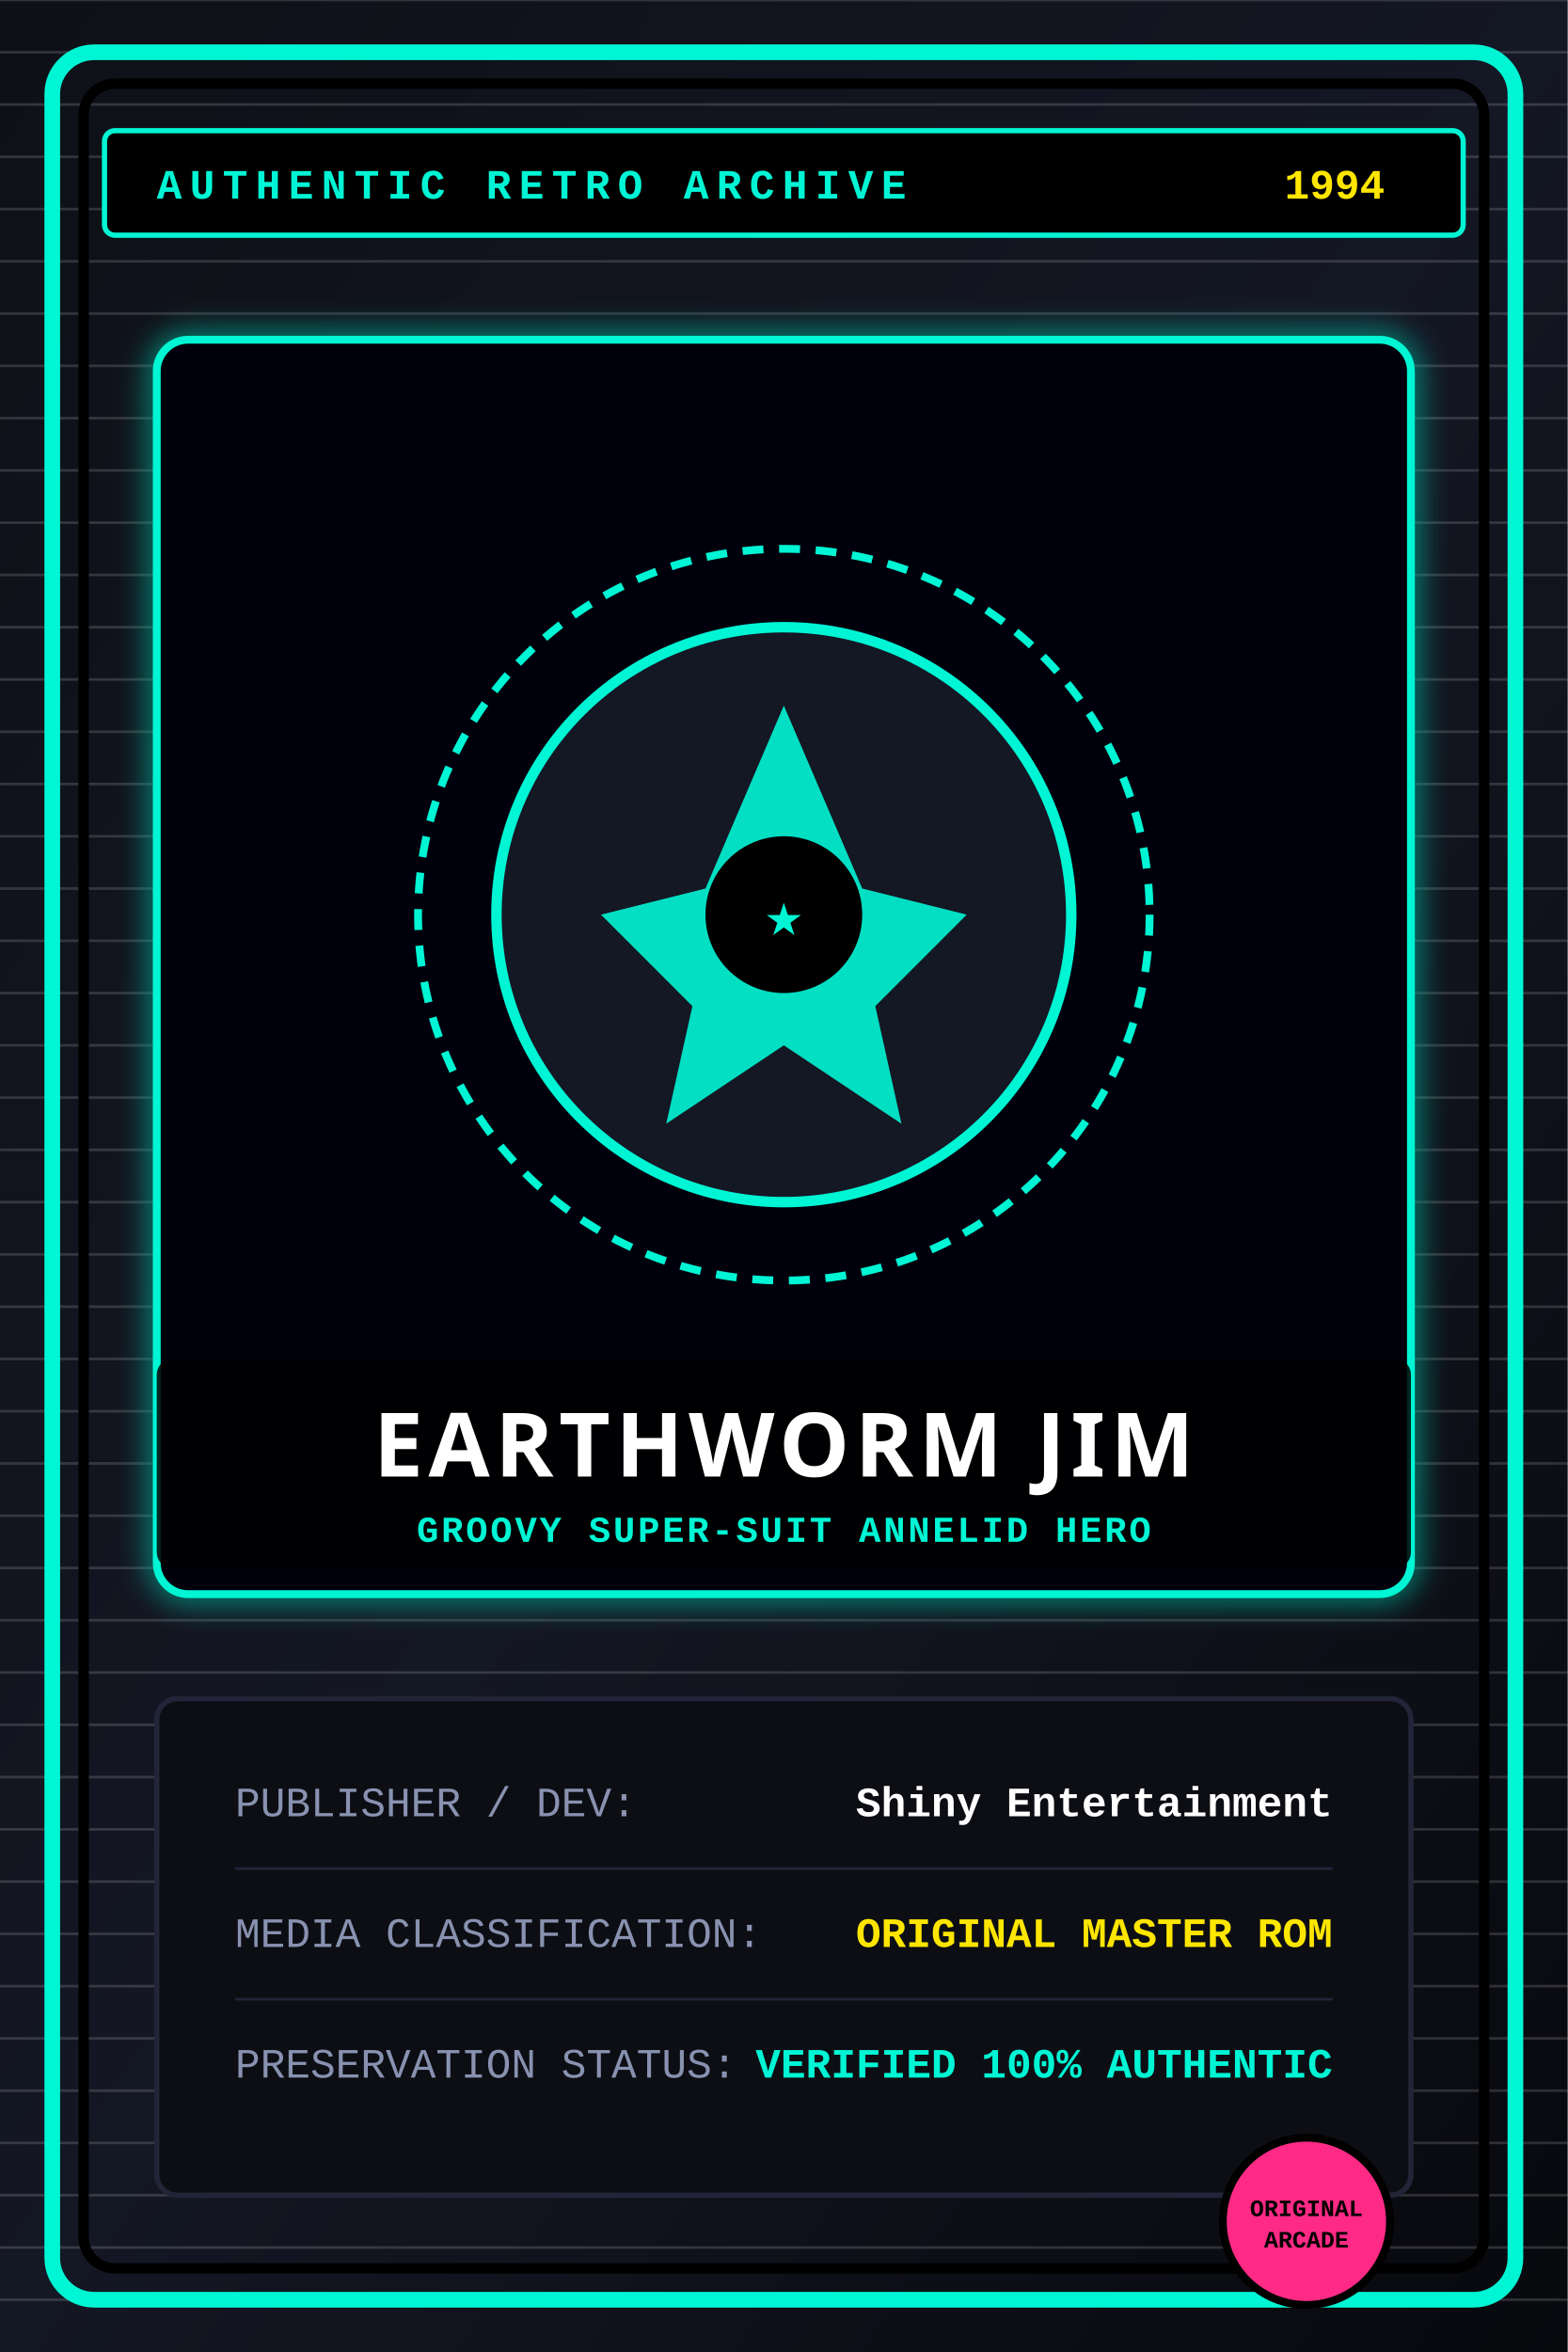
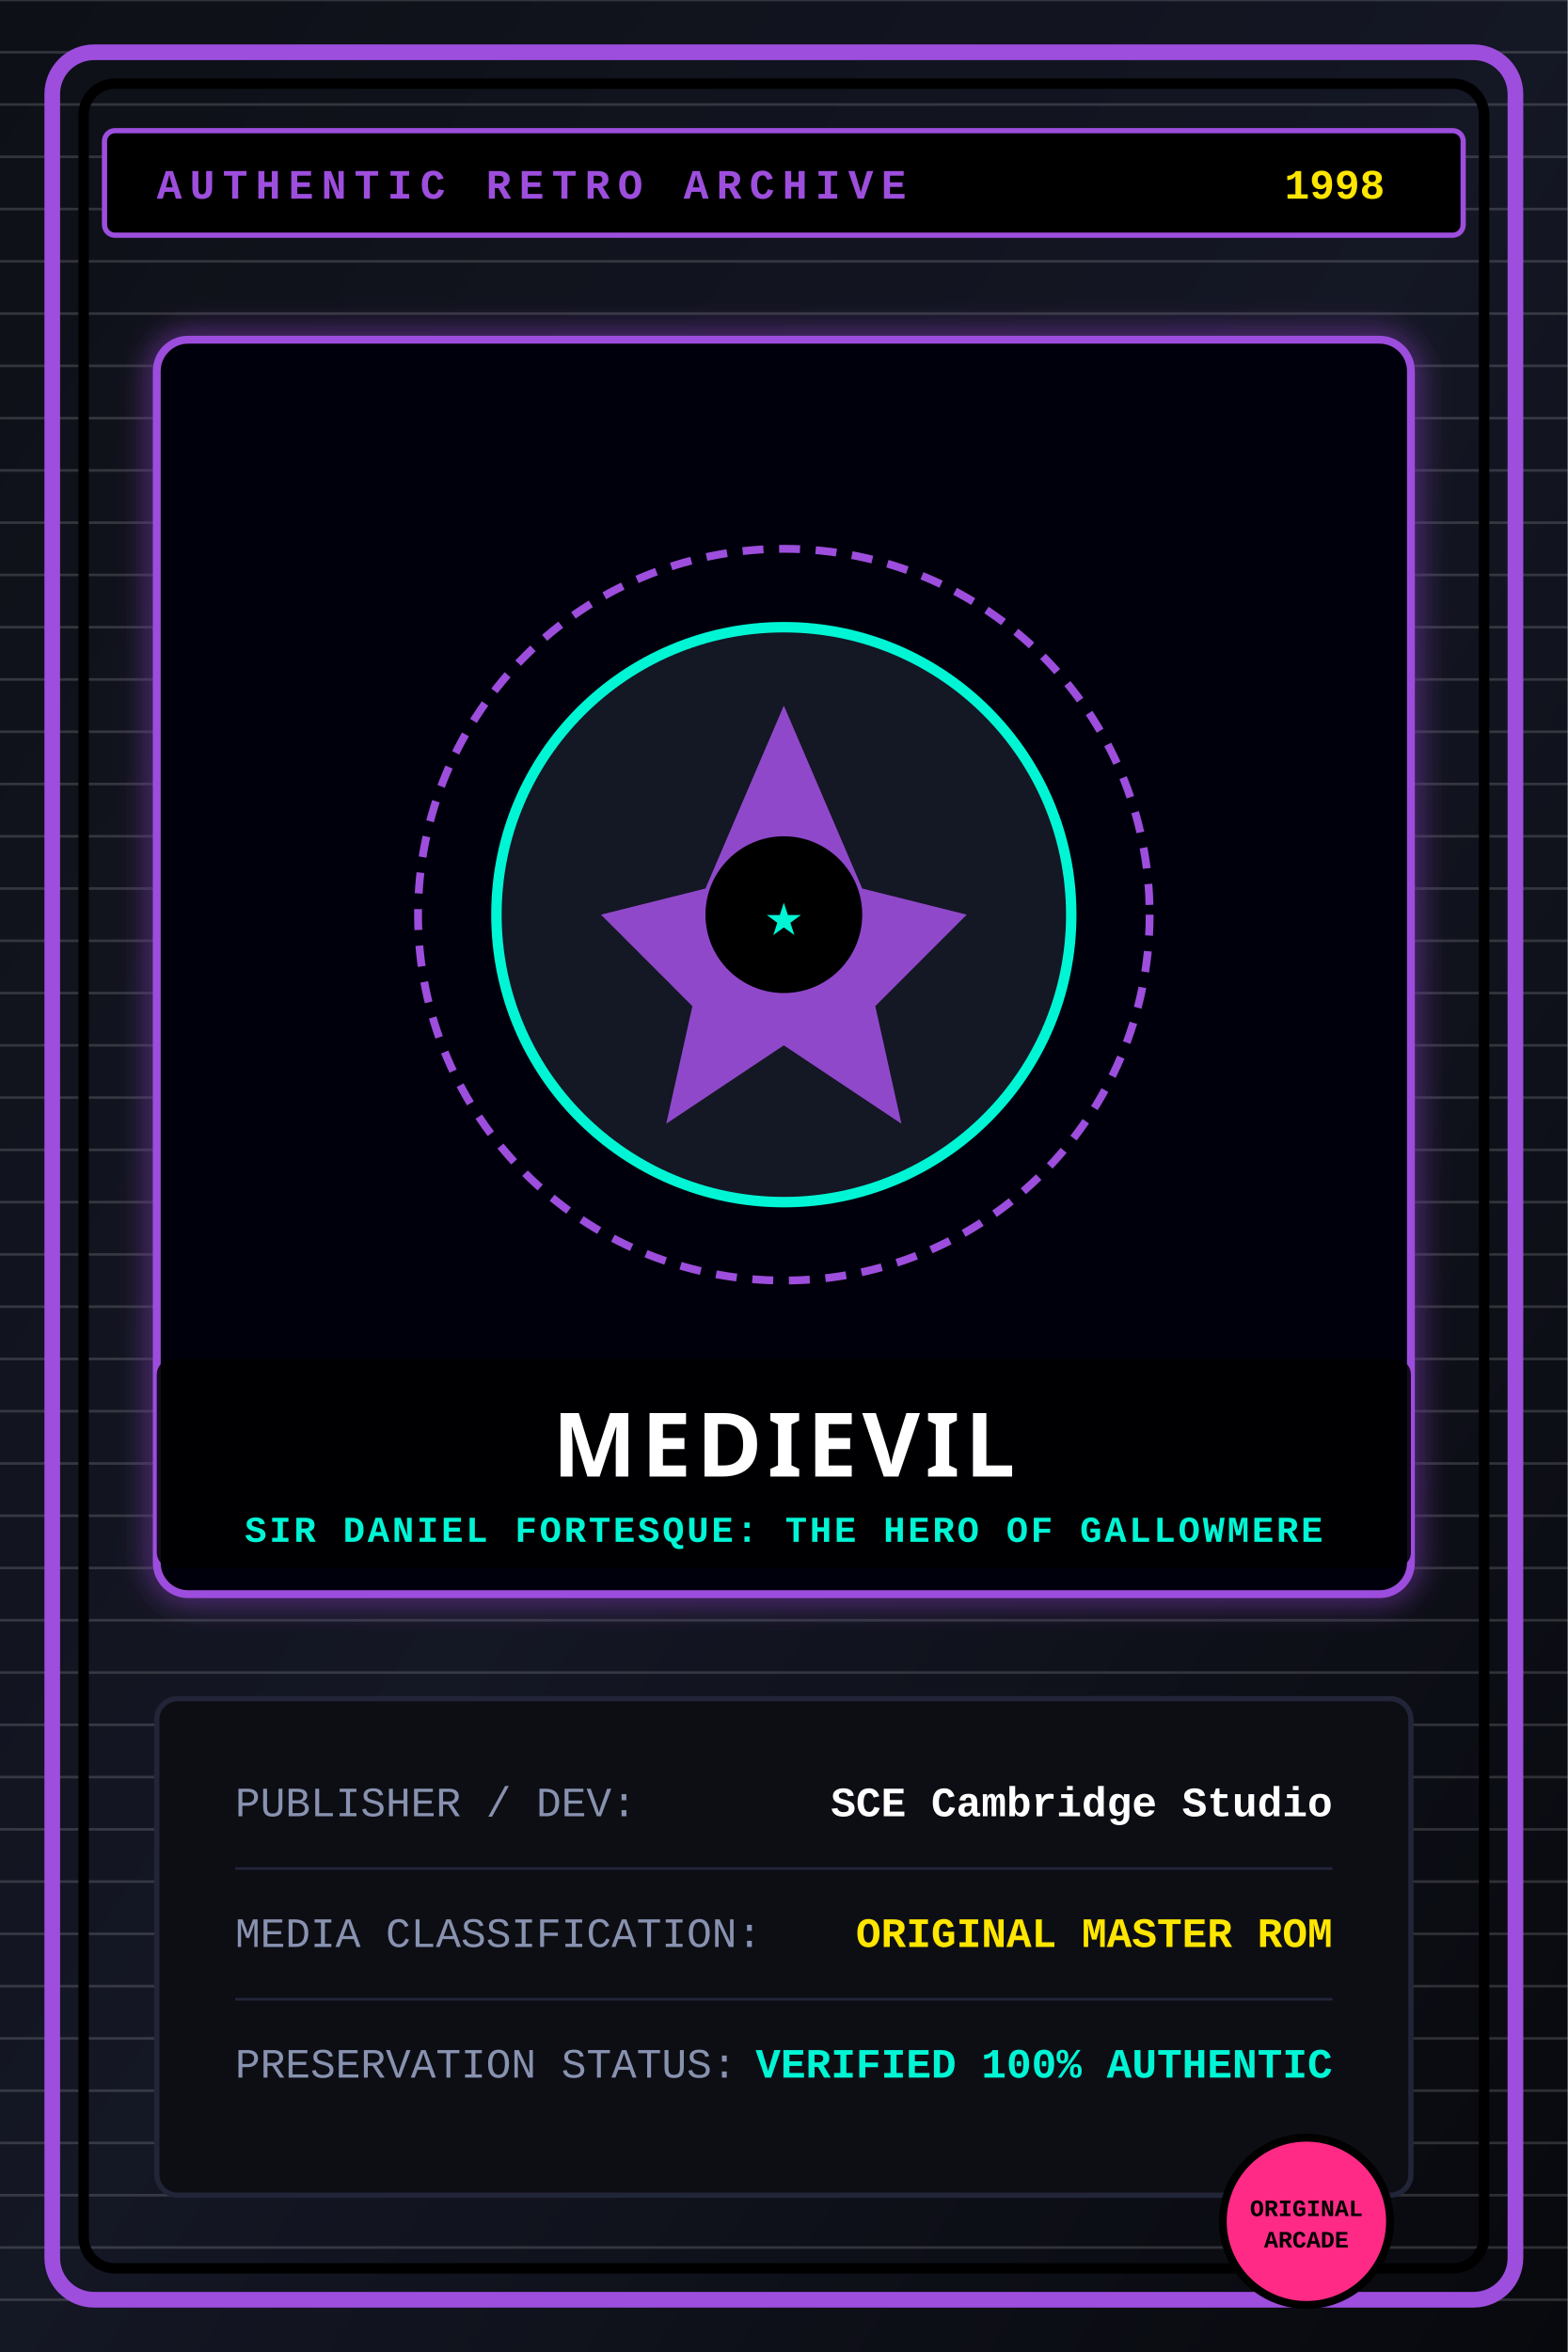
<svg xmlns="http://www.w3.org/2000/svg" viewBox="0 0 600 900" width="600" height="900">
  <defs>
    <linearGradient id="bg" x1="0%" y1="0%" x2="100%" y2="100%">
      <stop offset="0%" stop-color="#0e1017" />
      <stop offset="50%" stop-color="#141724" />
      <stop offset="100%" stop-color="#08090d" />
    </linearGradient>
    <linearGradient id="neon" x1="0%" y1="0%" x2="100%" y2="0%">
-       <stop offset="0%" stop-color="#00F5D4" />
+       <stop offset="0%" stop-color="#9D4EDD" />
      <stop offset="100%" stop-color="#00F5D4" />
    </linearGradient>
    <filter id="glow">
      <feGaussianBlur stdDeviation="6" result="coloredBlur" />
      <feMerge>
        <feMergeNode in="coloredBlur" />
        <feMergeNode in="SourceGraphic" />
      </feMerge>
    </filter>
  </defs>
  <rect width="600" height="900" fill="url(#bg)" />
  <g opacity="0.15">
    <line x1="0" y1="0" x2="600" y2="0" stroke="#ffffff" stroke-width="1" />
    <line x1="0" y1="20" x2="600" y2="20" stroke="#ffffff" stroke-width="1" />
    <line x1="0" y1="40" x2="600" y2="40" stroke="#ffffff" stroke-width="1" />
    <line x1="0" y1="60" x2="600" y2="60" stroke="#ffffff" stroke-width="1" />
    <line x1="0" y1="80" x2="600" y2="80" stroke="#ffffff" stroke-width="1" />
    <line x1="0" y1="100" x2="600" y2="100" stroke="#ffffff" stroke-width="1" />
    <line x1="0" y1="120" x2="600" y2="120" stroke="#ffffff" stroke-width="1" />
    <line x1="0" y1="140" x2="600" y2="140" stroke="#ffffff" stroke-width="1" />
    <line x1="0" y1="160" x2="600" y2="160" stroke="#ffffff" stroke-width="1" />
    <line x1="0" y1="180" x2="600" y2="180" stroke="#ffffff" stroke-width="1" />
    <line x1="0" y1="200" x2="600" y2="200" stroke="#ffffff" stroke-width="1" />
    <line x1="0" y1="220" x2="600" y2="220" stroke="#ffffff" stroke-width="1" />
    <line x1="0" y1="240" x2="600" y2="240" stroke="#ffffff" stroke-width="1" />
    <line x1="0" y1="260" x2="600" y2="260" stroke="#ffffff" stroke-width="1" />
    <line x1="0" y1="280" x2="600" y2="280" stroke="#ffffff" stroke-width="1" />
    <line x1="0" y1="300" x2="600" y2="300" stroke="#ffffff" stroke-width="1" />
    <line x1="0" y1="320" x2="600" y2="320" stroke="#ffffff" stroke-width="1" />
    <line x1="0" y1="340" x2="600" y2="340" stroke="#ffffff" stroke-width="1" />
    <line x1="0" y1="360" x2="600" y2="360" stroke="#ffffff" stroke-width="1" />
    <line x1="0" y1="380" x2="600" y2="380" stroke="#ffffff" stroke-width="1" />
    <line x1="0" y1="400" x2="600" y2="400" stroke="#ffffff" stroke-width="1" />
    <line x1="0" y1="420" x2="600" y2="420" stroke="#ffffff" stroke-width="1" />
    <line x1="0" y1="440" x2="600" y2="440" stroke="#ffffff" stroke-width="1" />
    <line x1="0" y1="460" x2="600" y2="460" stroke="#ffffff" stroke-width="1" />
    <line x1="0" y1="480" x2="600" y2="480" stroke="#ffffff" stroke-width="1" />
    <line x1="0" y1="500" x2="600" y2="500" stroke="#ffffff" stroke-width="1" />
    <line x1="0" y1="520" x2="600" y2="520" stroke="#ffffff" stroke-width="1" />
    <line x1="0" y1="540" x2="600" y2="540" stroke="#ffffff" stroke-width="1" />
    <line x1="0" y1="560" x2="600" y2="560" stroke="#ffffff" stroke-width="1" />
    <line x1="0" y1="580" x2="600" y2="580" stroke="#ffffff" stroke-width="1" />
    <line x1="0" y1="600" x2="600" y2="600" stroke="#ffffff" stroke-width="1" />
    <line x1="0" y1="620" x2="600" y2="620" stroke="#ffffff" stroke-width="1" />
    <line x1="0" y1="640" x2="600" y2="640" stroke="#ffffff" stroke-width="1" />
    <line x1="0" y1="660" x2="600" y2="660" stroke="#ffffff" stroke-width="1" />
    <line x1="0" y1="680" x2="600" y2="680" stroke="#ffffff" stroke-width="1" />
    <line x1="0" y1="700" x2="600" y2="700" stroke="#ffffff" stroke-width="1" />
    <line x1="0" y1="720" x2="600" y2="720" stroke="#ffffff" stroke-width="1" />
    <line x1="0" y1="740" x2="600" y2="740" stroke="#ffffff" stroke-width="1" />
    <line x1="0" y1="760" x2="600" y2="760" stroke="#ffffff" stroke-width="1" />
    <line x1="0" y1="780" x2="600" y2="780" stroke="#ffffff" stroke-width="1" />
    <line x1="0" y1="800" x2="600" y2="800" stroke="#ffffff" stroke-width="1" />
    <line x1="0" y1="820" x2="600" y2="820" stroke="#ffffff" stroke-width="1" />
    <line x1="0" y1="840" x2="600" y2="840" stroke="#ffffff" stroke-width="1" />
    <line x1="0" y1="860" x2="600" y2="860" stroke="#ffffff" stroke-width="1" />
    <line x1="0" y1="880" x2="600" y2="880" stroke="#ffffff" stroke-width="1" />
  </g>
-   <rect x="20" y="20" width="560" height="860" rx="16" fill="none" stroke="#00F5D4" stroke-width="6" />
+   <rect x="20" y="20" width="560" height="860" rx="16" fill="none" stroke="#9D4EDD" stroke-width="6" />
  <rect x="32" y="32" width="536" height="836" rx="12" fill="none" stroke="#000000" stroke-width="4" />
-   <rect x="40" y="50" width="520" height="40" rx="4" fill="#000000" stroke="#00F5D4" stroke-width="2" />
-   <text x="60" y="76" font-family="'Courier New', monospace" font-size="16" font-weight="900" fill="#00F5D4" letter-spacing="3">AUTHENTIC RETRO ARCHIVE</text>
-   <text x="530" y="76" font-family="'Courier New', monospace" font-size="16" font-weight="900" fill="#FFE600" text-anchor="end">1994</text>
-   <rect x="60" y="130" width="480" height="480" rx="12" fill="#050608" stroke="#00F5D4" stroke-width="3" filter="url(#glow)" />
-   <circle cx="300" cy="350" r="140" fill="none" stroke="#00F5D4" stroke-dasharray="8 6" stroke-width="3" />
+   <rect x="40" y="50" width="520" height="40" rx="4" fill="#000000" stroke="#9D4EDD" stroke-width="2" />
+   <text x="60" y="76" font-family="'Courier New', monospace" font-size="16" font-weight="900" fill="#9D4EDD" letter-spacing="3">AUTHENTIC RETRO ARCHIVE</text>
+   <text x="530" y="76" font-family="'Courier New', monospace" font-size="16" font-weight="900" fill="#FFE600" text-anchor="end">1998</text>
+   <rect x="60" y="130" width="480" height="480" rx="12" fill="#050608" stroke="#9D4EDD" stroke-width="3" filter="url(#glow)" />
+   <circle cx="300" cy="350" r="140" fill="none" stroke="#9D4EDD" stroke-dasharray="8 6" stroke-width="3" />
  <circle cx="300" cy="350" r="110" fill="#141724" stroke="#00F5D4" stroke-width="4" />
-   <polygon points="300,270 330,340 370,350 335,385 345,430 300,400 255,430 265,385 230,350 270,340" fill="#00F5D4" opacity="0.9" />
+   <polygon points="300,270 330,340 370,350 335,385 345,430 300,400 255,430 265,385 230,350 270,340" fill="#9D4EDD" opacity="0.9" />
  <circle cx="300" cy="350" r="30" fill="#000000" />
  <text x="300" y="358" font-family="'Courier New', monospace" font-size="24" font-weight="bold" fill="#00F5D4" text-anchor="middle">★</text>
  <rect x="60" y="520" width="480" height="80" rx="6" fill="#000000" opacity="0.85" />
-   <text x="300" y="565" font-family="'Impact', 'Arial Black', sans-serif" font-size="34" font-weight="bold" fill="#ffffff" text-anchor="middle" letter-spacing="2">EARTHWORM JIM</text>
-   <text x="300" y="590" font-family="'Courier New', monospace" font-size="14" font-weight="bold" fill="#00F5D4" text-anchor="middle" letter-spacing="1">GROOVY SUPER-SUIT ANNELID HERO</text>
+   <text x="300" y="565" font-family="'Impact', 'Arial Black', sans-serif" font-size="34" font-weight="bold" fill="#ffffff" text-anchor="middle" letter-spacing="2">MEDIEVIL</text>
+   <text x="300" y="590" font-family="'Courier New', monospace" font-size="14" font-weight="bold" fill="#00F5D4" text-anchor="middle" letter-spacing="1">SIR DANIEL FORTESQUE: THE HERO OF GALLOWMERE</text>
  <rect x="60" y="650" width="480" height="190" rx="8" fill="#0d0e14" stroke="#222538" stroke-width="2" />
  <text x="90" y="695" font-family="'Courier New', monospace" font-size="16" fill="#8892b0">PUBLISHER / DEV:</text>
-   <text x="510" y="695" font-family="'Courier New', monospace" font-size="16" font-weight="bold" fill="#ffffff" text-anchor="end">Shiny Entertainment</text>
+   <text x="510" y="695" font-family="'Courier New', monospace" font-size="16" font-weight="bold" fill="#ffffff" text-anchor="end">SCE Cambridge Studio</text>
  <line x1="90" y1="715" x2="510" y2="715" stroke="#222538" stroke-width="1" />
  <text x="90" y="745" font-family="'Courier New', monospace" font-size="16" fill="#8892b0">MEDIA CLASSIFICATION:</text>
  <text x="510" y="745" font-family="'Courier New', monospace" font-size="16" font-weight="bold" fill="#FFE600" text-anchor="end">ORIGINAL MASTER ROM</text>
  <line x1="90" y1="765" x2="510" y2="765" stroke="#222538" stroke-width="1" />
  <text x="90" y="795" font-family="'Courier New', monospace" font-size="16" fill="#8892b0">PRESERVATION STATUS:</text>
  <text x="510" y="795" font-family="'Courier New', monospace" font-size="16" font-weight="bold" fill="#00F5D4" text-anchor="end">VERIFIED 100% AUTHENTIC</text>
  <circle cx="500" cy="850" r="32" fill="#FF2A85" stroke="#000000" stroke-width="3" />
  <text x="500" y="848" font-family="'Courier New', monospace" font-size="9" font-weight="bold" fill="#000000" text-anchor="middle">ORIGINAL</text>
  <text x="500" y="860" font-family="'Courier New', monospace" font-size="9" font-weight="bold" fill="#000000" text-anchor="middle">ARCADE</text>
</svg>
